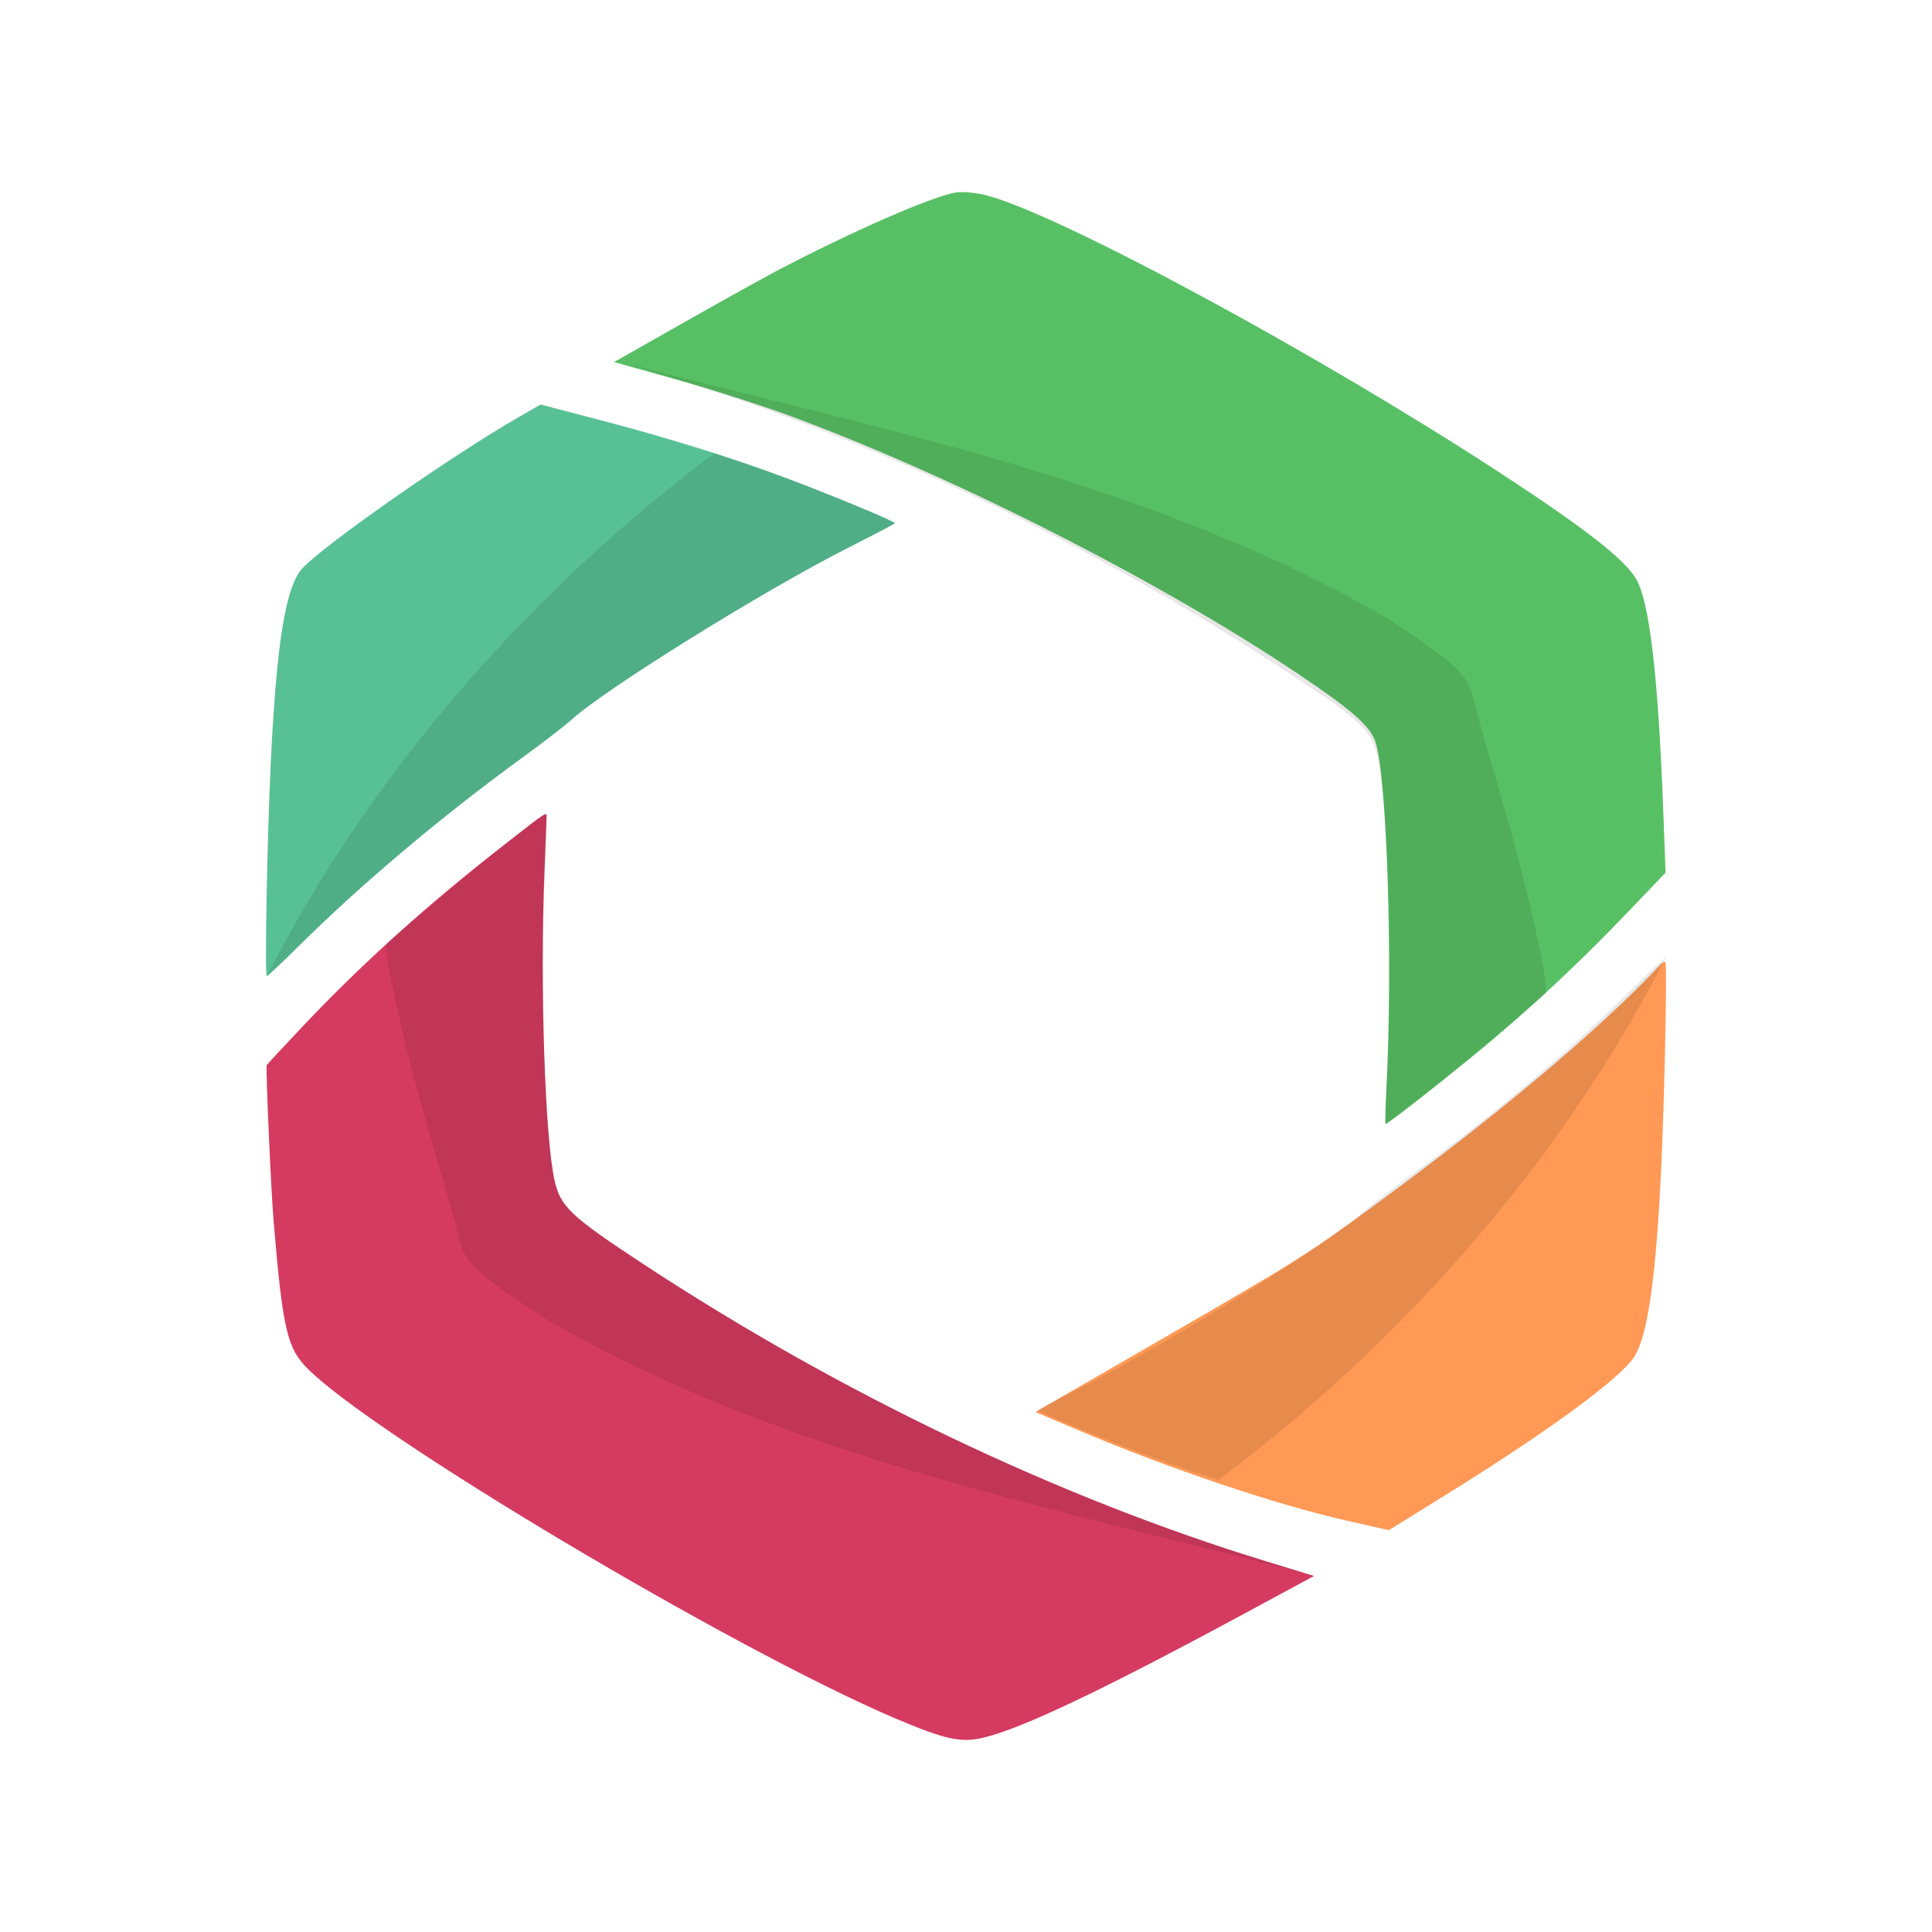
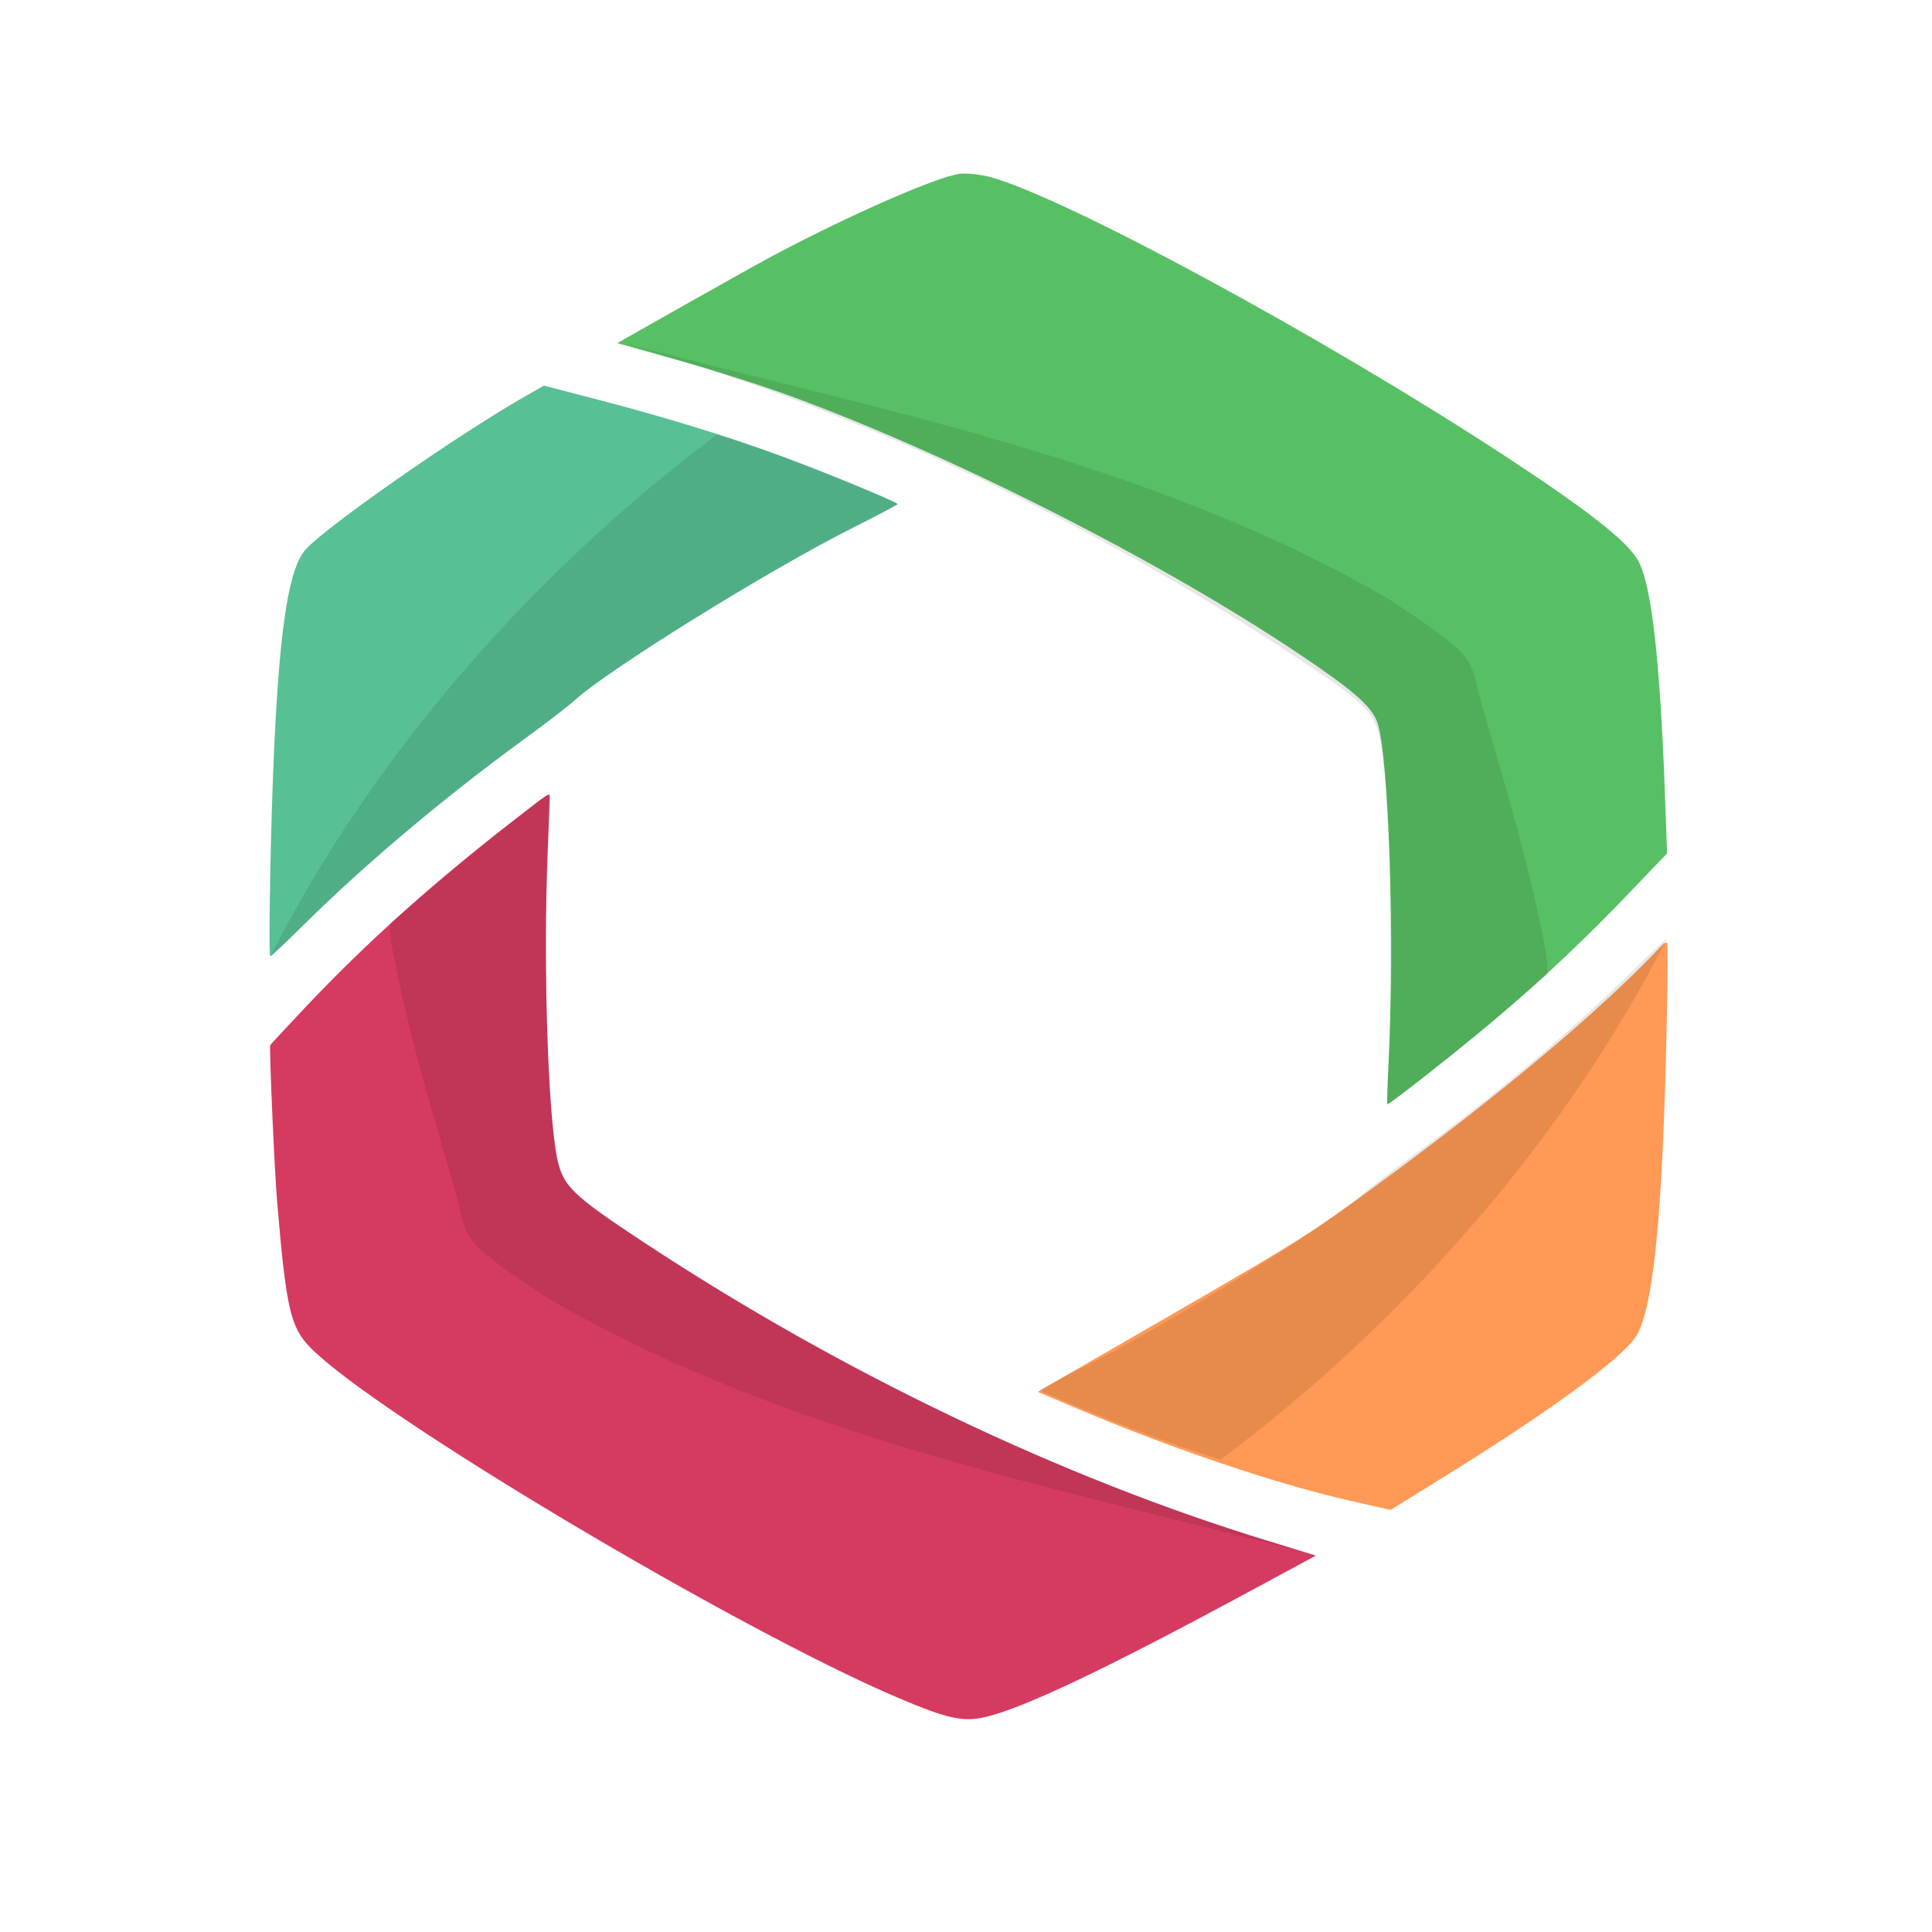
- <svg xmlns="http://www.w3.org/2000/svg" viewBox="0 0 100 100" height="50" width="50">
-   <path d="M40.02 14.115c3.972-2.098 8.343-4.01 9.513-4.16.353-.045 1.057.03 1.563.165 3.867 1.036 17.187 8.24 26.575 14.373 4.355 2.844 6.433 4.465 7.013 5.47.703 1.218 1.147 5.043 1.412 12.163l.113 3.044-1.955 2.04a89.34 89.34 0 0 1-6.992 6.598c-1.703 1.443-5.435 4.385-5.546 4.37-.026-.002-.006-.83.045-1.838.333-6.612.024-16.286-.575-17.96-.294-.82-1.222-1.635-3.952-3.47-7.22-4.852-18.007-10.325-26.462-13.427-1.404-.515-4-1.343-5.77-1.84l-3.218-.903 3.563-2.02a290.86 290.86 0 0 1 4.676-2.605z" fill="#58c064" />
-   <path d="M28.284 42.315c0 .133-.048 1.402-.104 2.82-.233 5.857.022 13.727.517 15.95.304 1.37.818 1.856 4.515 4.29 10.23 6.73 21.593 12.157 32.335 15.443l2.467.754-3.542 1.914c-7.39 3.99-11.555 5.974-13.566 6.455-1.167.28-1.994.098-4.59-1.008C37.9 85.344 19.3 74.266 15.896 70.815c-1.04-1.054-1.267-2.05-1.734-7.608-.134-1.583-.406-7.7-.36-8.07.004-.025.838-.925 1.854-2 3.11-3.29 6.47-6.316 10.513-9.468 2.204-1.72 2.115-1.662 2.114-1.355z" fill="#d53b60" />
-   <path d="M86.203 49.807c.093.16-.05 7.103-.22 10.667-.268 5.666-.7 8.682-1.396 9.755-.73 1.124-4.415 3.83-9.636 7.07l-3.065 1.904-2.177-.494c-3.704-.84-9.175-2.684-13.888-4.68l-2.227-.942 6.915-3.995c6.56-3.79 7.096-4.126 10.46-6.58 6.47-4.725 11.832-9.228 14.97-12.577.116-.123.235-.18.265-.13z" fill="#f95" />
-   <path d="M30.942 21.712c3.357.873 6.63 1.882 9.333 2.877 2.358.868 6.083 2.404 6.043 2.492-.017.037-1.078.594-2.357 1.24-4.36 2.2-12.655 7.353-14.4 8.948-.315.287-1.462 1.17-2.55 1.963-4.19 3.053-8.313 6.53-11.533 9.723-.88.873-1.632 1.58-1.668 1.573-.115-.027.02-7.208.206-11.07.303-6.274.776-9.145 1.658-10.067 1.22-1.276 7.734-5.824 11.177-7.803l1.128-.65 2.964.772z" fill="#58c095" />
-   <path d="M71.942 58.033c.253-.163.783-.576 1.885-1.436 1.67-1.302 6.195-5.163 6.195-5.163s.002-.622-.14-1.365c-1.115-5.89-3.085-11.556-3.58-13.78-.304-1.37-.818-1.858-4.515-4.29-12.364-7.217-26.956-9.9-39.762-13.294l-.04-.02 2.466.76c10.743 3.286 22.103 8.71 32.334 15.442 3.698 2.432 4.21 2.922 4.516 4.29.494 2.224.815 10.094.517 15.948-.073 1.437-.116 2.543-.114 2.953 0 .152-.014.115.24-.047z" fill-opacity=".096" />
-   <path d="M13.812 50.527s.787-.7 1.667-1.575c3.22-3.193 7.34-6.665 11.53-9.718 1.088-.792 2.234-1.678 2.548-1.964 1.746-1.596 10.044-6.75 14.406-8.948 1.28-.645 2.337-1.203 2.354-1.24.04-.088-3.688-1.627-6.046-2.495a83.34 83.34 0 0 0-3.29-1.125c-6.01 4.46-16.292 13.577-23.17 27.065zM86.227 49.54s-.786.7-1.667 1.575c-3.22 3.193-7.34 6.665-11.53 9.718-1.088.792-2.235 1.677-2.548 1.964-1.747 1.596-10.045 6.75-14.406 8.948-1.28.645-2.337 1.203-2.354 1.24-.04.088 3.688 1.627 6.045 2.495a83.37 83.37 0 0 0 3.29 1.125c6.012-4.46 16.293-13.577 23.17-27.065z" fill-opacity=".096" />
-   <path d="M28.085 42.233c-.253.162-.782.576-1.885 1.436-1.67 1.3-6.194 5.162-6.194 5.162s-.002.622.14 1.365c1.115 5.89 3.085 11.555 3.58 13.778.304 1.37.817 1.86 4.515 4.292 12.364 7.215 26.957 9.9 39.762 13.292l.04.02-2.466-.76c-10.742-3.287-22.102-8.71-32.333-15.442-3.697-2.432-4.21-2.922-4.515-4.29-.495-2.224-.816-10.094-.518-15.948.073-1.437.116-2.543.115-2.953 0-.153.013-.116-.24.046z" fill-opacity=".096" />
+ <svg xmlns="http://www.w3.org/2000/svg" viewBox="0 0 100 100" width="36" height="36">
+   <path fill="#58c064" d="M40.178 13.145c3.966-2.093 8.332-4 9.5-4.15.353-.045 1.055.03 1.56.165 3.862 1.036 17.16 8.234 26.534 14.36 4.347 2.843 6.422 4.462 7 5.465.703 1.217 1.145 5.037 1.407 12.147l.11 3.04-1.952 2.037a89.216 89.216 0 0 1-6.985 6.585c-1.7 1.44-5.43 4.377-5.54 4.363-.026-.003-.006-.83.046-1.836.334-6.603.028-16.263-.57-17.934-.293-.82-1.218-1.635-3.945-3.468-7.208-4.847-17.978-10.316-26.42-13.416-1.403-.515-3.996-1.343-5.763-1.84l-3.213-.903 3.558-2.013c1.957-1.108 4.06-2.28 4.67-2.602z" />
+   <path fill="#d53b60" d="M28.448 41.302c0 .133-.047 1.4-.104 2.817-.234 5.847.018 13.706.51 15.926.305 1.367.817 1.854 4.508 4.285 10.215 6.726 21.56 12.148 32.286 15.433l2.462.755-3.537 1.91c-7.38 3.983-11.54 5.96-13.55 6.44-1.164.28-1.99.098-4.582-1.008-8.403-3.586-26.974-14.654-30.37-18.102-1.04-1.052-1.265-2.048-1.73-7.597-.133-1.58-.403-7.688-.356-8.058.003-.025.836-.924 1.85-1.997 3.106-3.283 6.464-6.305 10.503-9.45 2.202-1.716 2.113-1.66 2.11-1.353z" />
+   <path fill="#f95" d="M86.285 48.803c.092.16-.052 7.093-.223 10.652-.27 5.658-.703 8.67-1.398 9.74-.73 1.124-4.41 3.823-9.625 7.06l-3.063 1.9-2.174-.495c-3.7-.84-9.16-2.684-13.867-4.677l-2.223-.942 6.906-3.986c6.552-3.784 7.086-4.12 10.445-6.57 6.465-4.714 11.82-9.21 14.955-12.552.116-.123.235-.18.264-.13z" />
+   <path fill="#58c095" d="M31.11 20.73c3.35.872 6.62 1.88 9.32 2.876 2.353.867 6.073 2.403 6.032 2.49-.017.037-1.076.594-2.354 1.238-4.356 2.194-12.64 7.338-14.385 8.93-.313.288-1.46 1.17-2.545 1.96-4.184 3.047-8.304 6.518-11.52 9.706-.88.872-1.63 1.58-1.667 1.57-.112-.025.024-7.196.212-11.053.304-6.265.777-9.132 1.658-10.052 1.22-1.274 7.725-5.813 11.164-7.79l1.126-.646 2.96.77z" />
+   <path fill-opacity=".096" d="M72.04 57.012c.254-.162.782-.575 1.883-1.433 1.67-1.3 6.188-5.155 6.188-5.155s.003-.62-.137-1.363c-1.113-5.882-3.078-11.54-3.57-13.76-.305-1.368-.818-1.857-4.51-4.287-12.343-7.21-26.914-9.895-39.7-13.287l-.042-.02 2.464.76c10.727 3.285 22.07 8.705 32.284 15.43 3.69 2.43 4.203 2.92 4.507 4.287.493 2.22.81 10.08.512 15.925-.073 1.434-.117 2.54-.115 2.948 0 .153-.014.116.24-.046z" />
+   <path fill-opacity=".096" d="M13.994 49.498s.786-.7 1.666-1.572c3.216-3.187 7.333-6.653 11.517-9.7 1.087-.792 2.232-1.675 2.545-1.96 1.745-1.594 10.033-6.737 14.39-8.932 1.277-.644 2.333-1.2 2.35-1.238.04-.087-3.683-1.625-6.036-2.493a83.225 83.225 0 0 0-3.285-1.124c-6.004 4.45-16.273 13.552-23.146 27.018zM86.31 48.536s-.787.7-1.667 1.572c-3.216 3.188-7.333 6.654-11.517 9.7-1.087.792-2.232 1.675-2.545 1.962-1.744 1.593-10.032 6.735-14.388 8.93-1.278.644-2.334 1.2-2.35 1.238-.04.087 3.68 1.625 6.035 2.493 1.022.378 2.127.753 3.285 1.125 6.005-4.45 16.274-13.553 23.147-27.02z" />
+   <path fill-opacity=".096" d="M28.25 41.22c-.252.163-.78.576-1.882 1.434-1.67 1.3-6.188 5.154-6.188 5.154s-.002.62.138 1.362c1.113 5.883 3.078 11.54 3.57 13.76.305 1.368.818 1.857 4.51 4.288 12.343 7.21 26.914 9.895 39.7 13.287l.042.02-2.463-.76c-10.727-3.285-22.07-8.705-32.284-15.43-3.69-2.43-4.203-2.92-4.507-4.287-.493-2.22-.81-10.08-.512-15.925.073-1.434.117-2.54.115-2.948 0-.153.013-.116-.24.046z" />
</svg>
